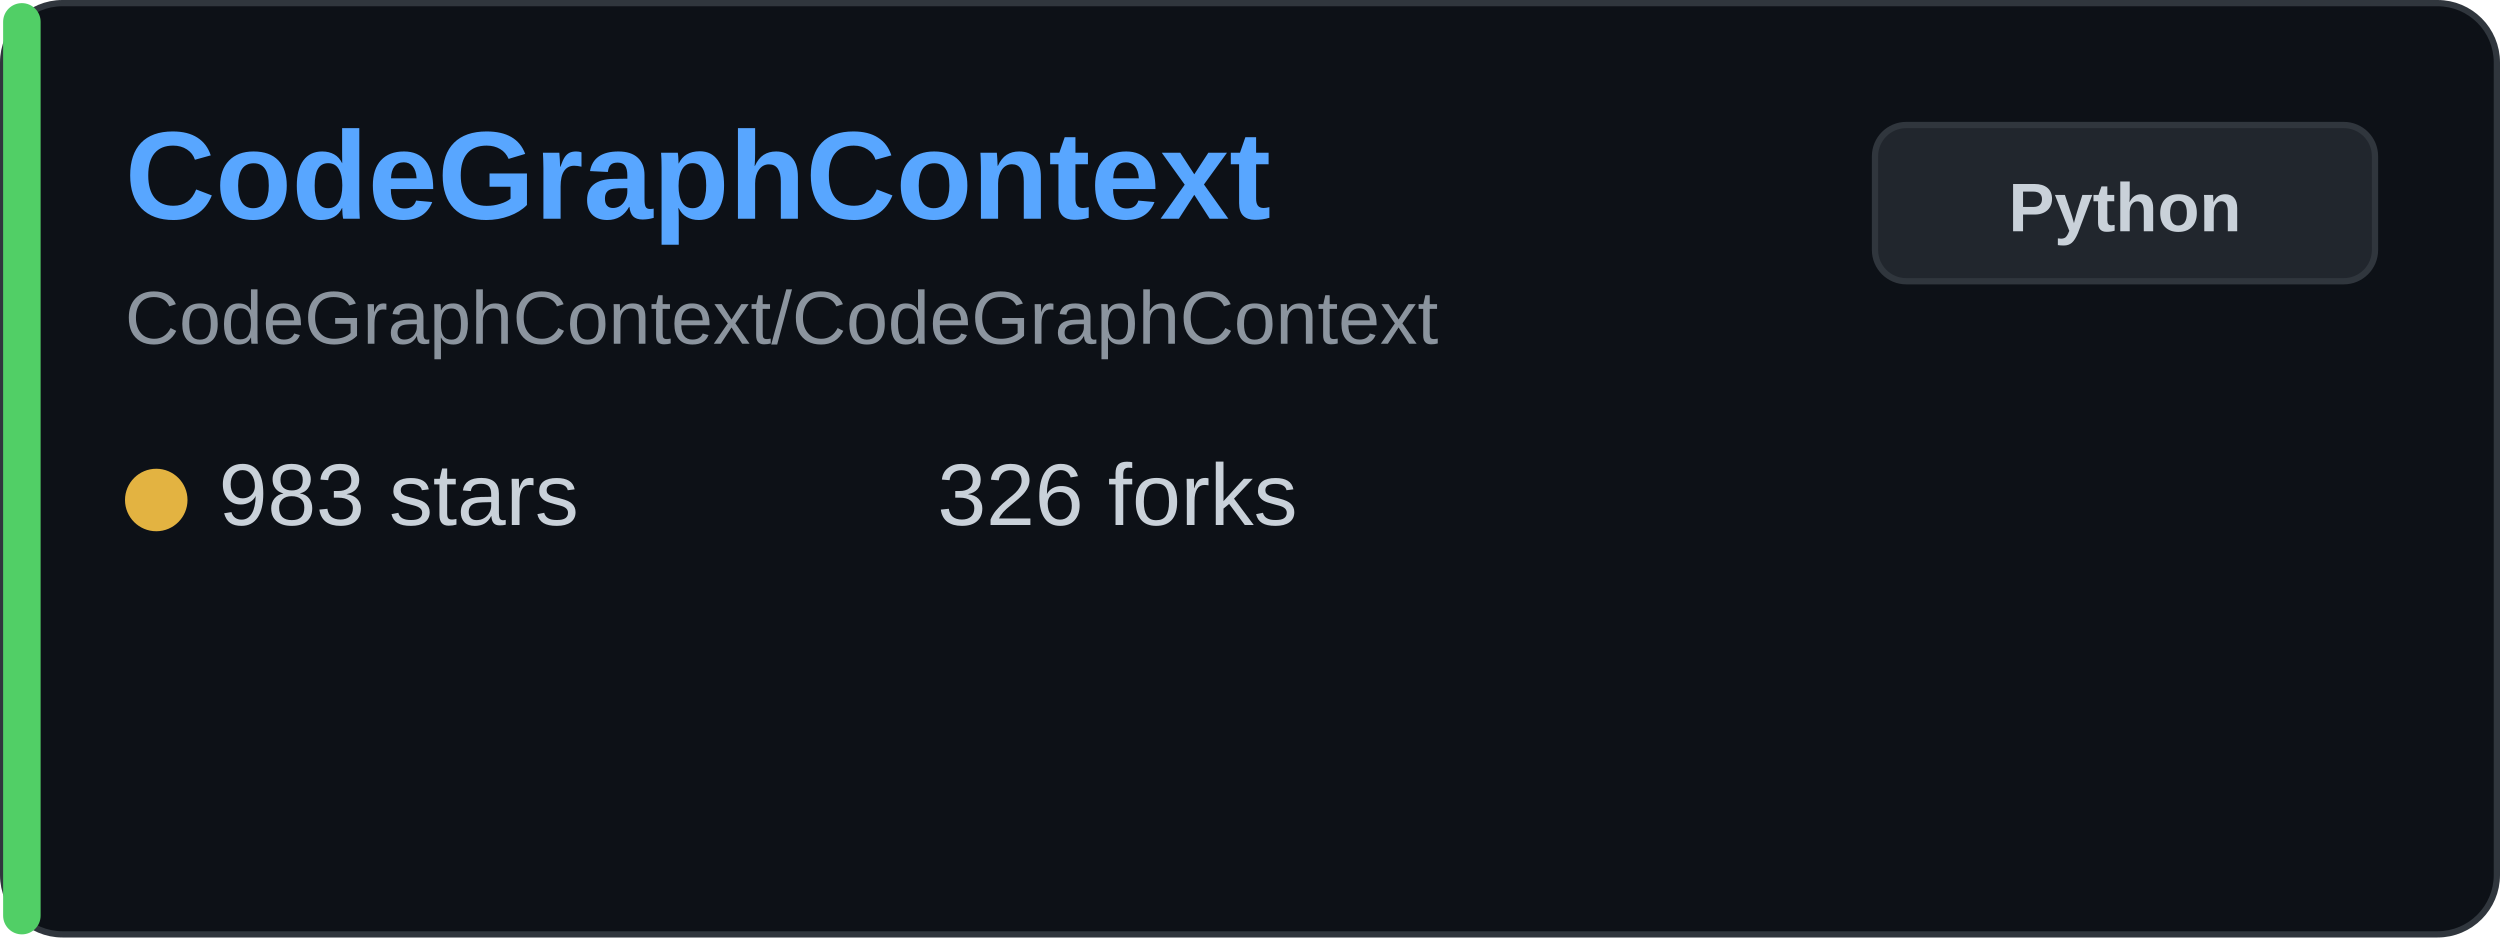
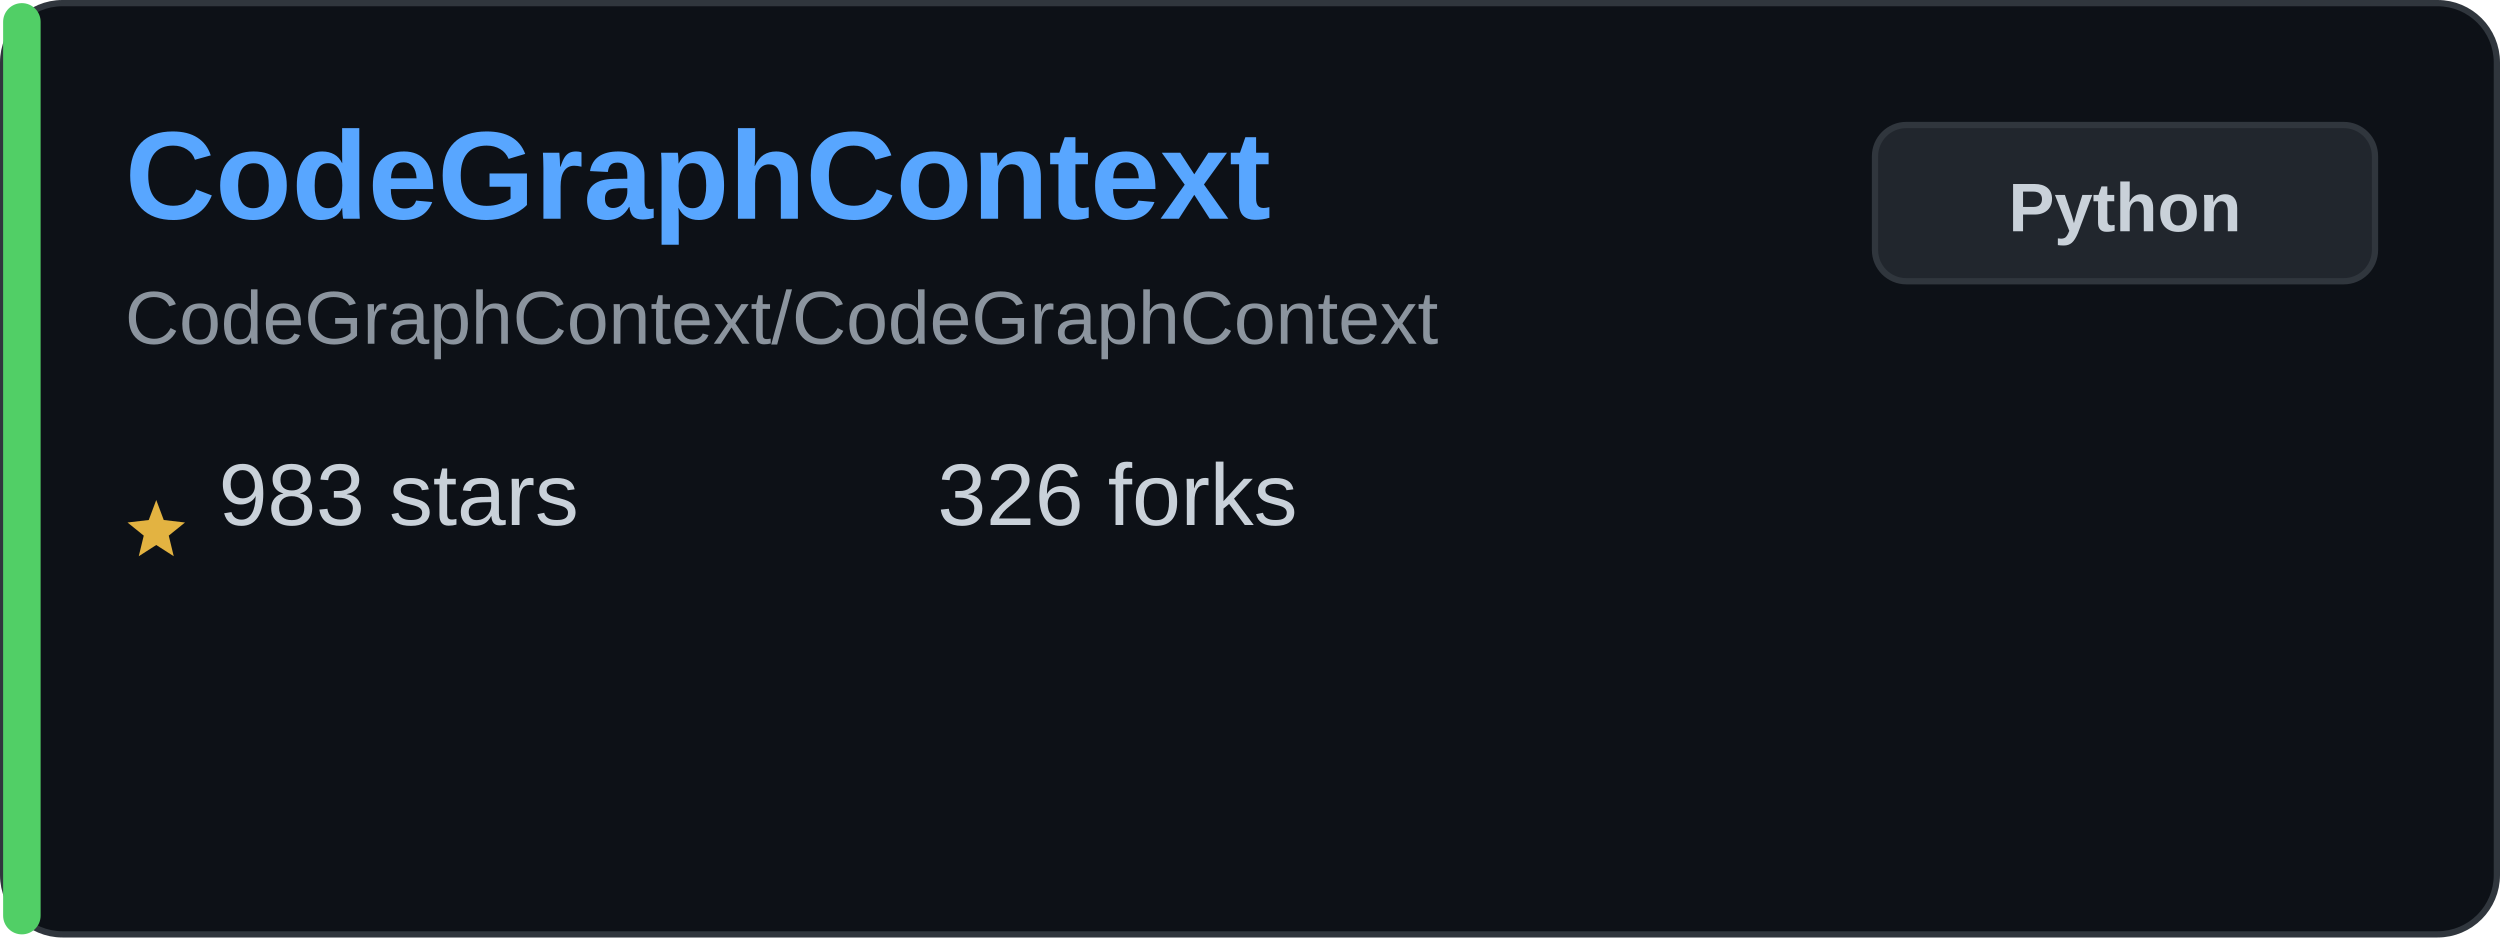
<svg xmlns="http://www.w3.org/2000/svg" width="400" height="150" viewBox="0 0 400 150" fill="none">
  <rect x="0.5" y="0.5" width="399" height="149" rx="9.5" fill="#0d1117" stroke="#30363d" />
  <rect x="0.5" y="0.5" width="6" height="149" rx="3" fill="#51cf66" />
  <text x="20" y="35" font-family="Arial, sans-serif" font-size="20" font-weight="bold" fill="#58a6ff">CodeGraphContext</text>
  <text x="20" y="55" font-family="Arial, sans-serif" font-size="12" fill="#8b949e">CodeGraphContext/CodeGraphContext</text>
  <g transform="translate(20, 80)">
-     <circle cx="5" cy="0" r="5" fill="#e3b341" />
+     <polygon points="5,0 6.2,3.2 9.6,3.6 7,5.7 7.8,9 5,7.2 2.2,9 3,5.7 0.4,3.6 3.8,3.2" fill="#e3b341" />
    <text x="15" y="4" font-family="Arial, sans-serif" font-size="14" fill="#c9d1d9">983 stars</text>
  </g>
  <g transform="translate(150, 80)">
    <text x="0" y="4" font-family="Arial, sans-serif" font-size="14" fill="#c9d1d9">326 forks</text>
  </g>
  <rect x="300" y="20" width="80" height="25" rx="5" fill="#21262d" stroke="#30363d" />
  <text x="340" y="37" font-family="Arial, sans-serif" font-size="11" font-weight="bold" fill="#c9d1d9" text-anchor="middle">Python</text>
</svg>
